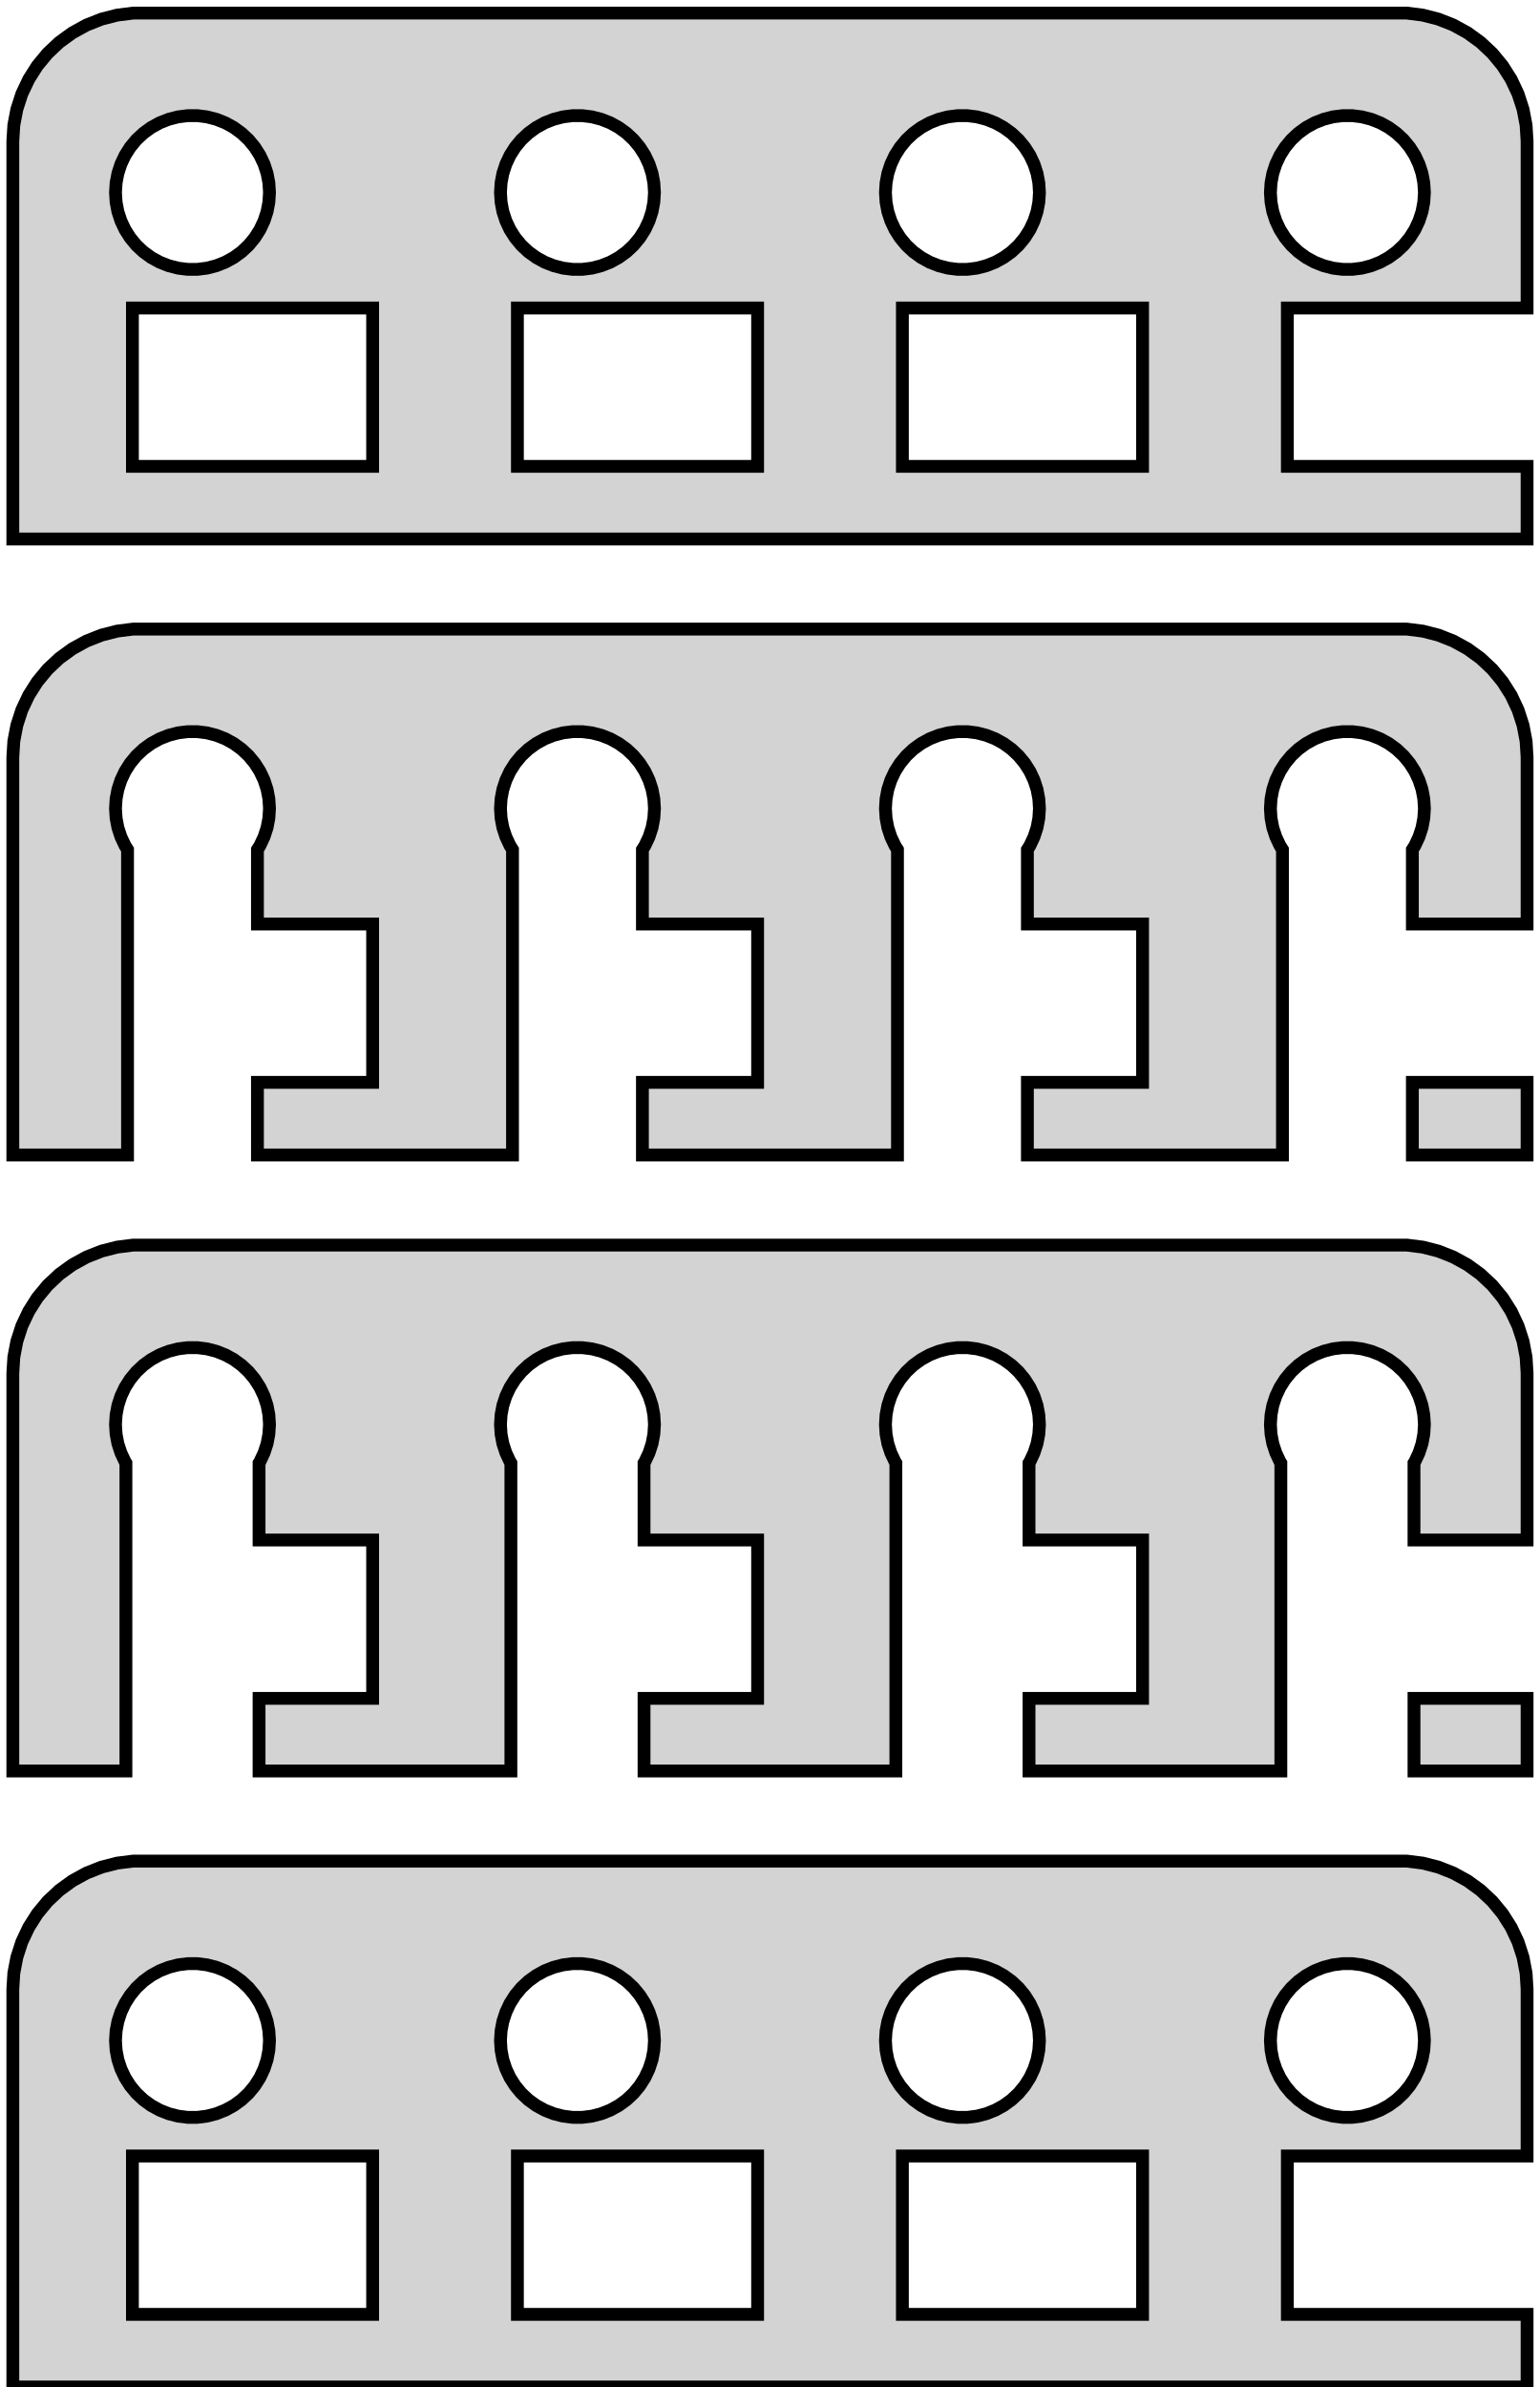
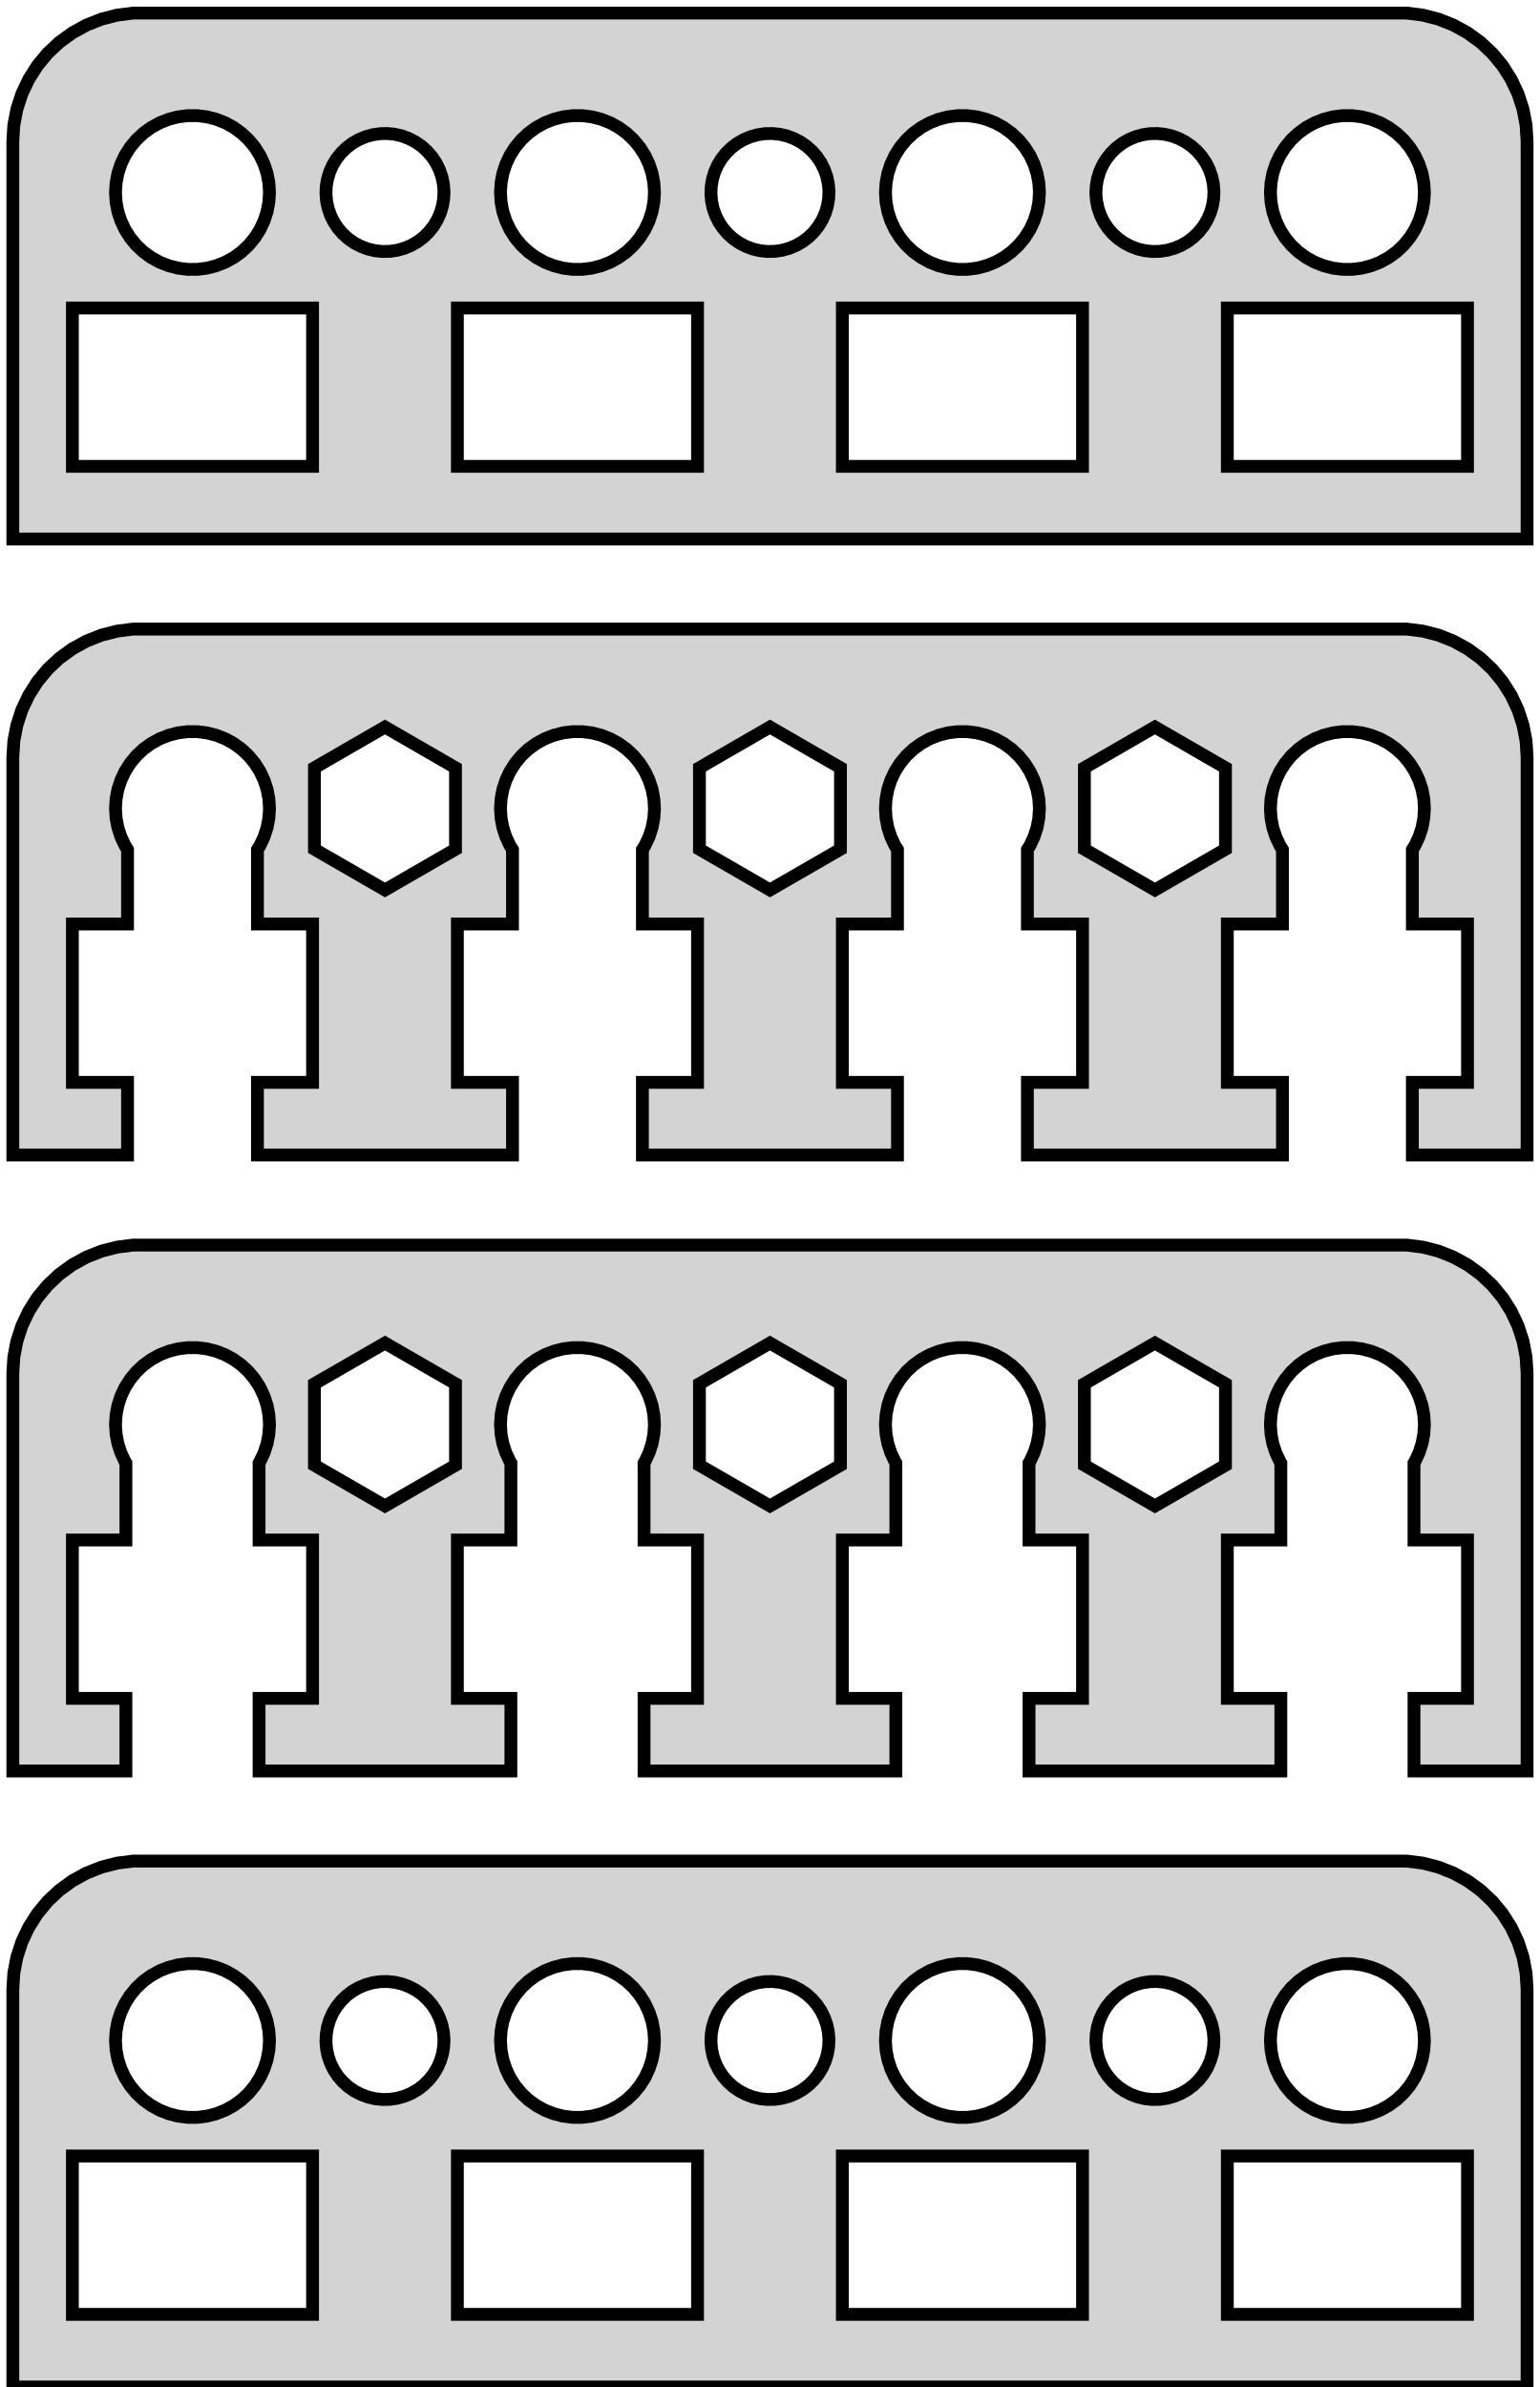
<svg xmlns="http://www.w3.org/2000/svg" width="60mm" height="93mm" viewBox="-30 -93 60 93" version="1.1">
-   <path d=" M 29.5,-74.83 L 20.16,-74.83 L 20.16,-81 L 29.5,-81 L 29.5,-87.5 L 29.461,-88.127  L 29.343,-88.743 L 29.149,-89.341 L 28.881,-89.909 L 28.545,-90.439 L 28.145,-90.923 L 27.687,-91.353  L 27.179,-91.722 L 26.629,-92.024 L 26.045,-92.255 L 25.437,-92.411 L 24.814,-92.49 L -24.814,-92.49  L -25.437,-92.411 L -26.045,-92.255 L -26.629,-92.024 L -27.179,-91.722 L -27.687,-91.353 L -28.145,-90.923  L -28.545,-90.439 L -28.881,-89.909 L -29.149,-89.341 L -29.343,-88.743 L -29.461,-88.127 L -29.5,-87.5  L -29.5,-72 L 29.5,-72 z M -7.688,-82.506 L -8.062,-82.553 L -8.427,-82.647 L -8.777,-82.785 L -9.107,-82.967 L -9.412,-83.188  L -9.687,-83.446 L -9.927,-83.737 L -10.129,-84.055 L -10.289,-84.396 L -10.406,-84.754 L -10.476,-85.124  L -10.5,-85.5 L -10.476,-85.876 L -10.406,-86.246 L -10.289,-86.604 L -10.129,-86.945 L -9.927,-87.263  L -9.687,-87.554 L -9.412,-87.811 L -9.107,-88.033 L -8.777,-88.215 L -8.427,-88.353 L -8.062,-88.447  L -7.688,-88.494 L -7.312,-88.494 L -6.938,-88.447 L -6.573,-88.353 L -6.223,-88.215 L -5.893,-88.033  L -5.588,-87.811 L -5.313,-87.554 L -5.073,-87.263 L -4.871,-86.945 L -4.711,-86.604 L -4.594,-86.246  L -4.524,-85.876 L -4.5,-85.5 L -4.524,-85.124 L -4.594,-84.754 L -4.711,-84.396 L -4.871,-84.055  L -5.073,-83.737 L -5.313,-83.446 L -5.588,-83.188 L -5.893,-82.967 L -6.223,-82.785 L -6.573,-82.647  L -6.938,-82.553 L -7.312,-82.506 z M 7.312,-82.506 L 6.938,-82.553 L 6.573,-82.647 L 6.223,-82.785 L 5.893,-82.967 L 5.588,-83.188  L 5.313,-83.446 L 5.073,-83.737 L 4.871,-84.055 L 4.711,-84.396 L 4.594,-84.754 L 4.524,-85.124  L 4.5,-85.5 L 4.524,-85.876 L 4.594,-86.246 L 4.711,-86.604 L 4.871,-86.945 L 5.073,-87.263  L 5.313,-87.554 L 5.588,-87.811 L 5.893,-88.033 L 6.223,-88.215 L 6.573,-88.353 L 6.938,-88.447  L 7.312,-88.494 L 7.688,-88.494 L 8.062,-88.447 L 8.427,-88.353 L 8.777,-88.215 L 9.107,-88.033  L 9.412,-87.811 L 9.687,-87.554 L 9.927,-87.263 L 10.129,-86.945 L 10.289,-86.604 L 10.406,-86.246  L 10.476,-85.876 L 10.5,-85.5 L 10.476,-85.124 L 10.406,-84.754 L 10.289,-84.396 L 10.129,-84.055  L 9.927,-83.737 L 9.687,-83.446 L 9.412,-83.188 L 9.107,-82.967 L 8.777,-82.785 L 8.427,-82.647  L 8.062,-82.553 L 7.688,-82.506 z M 22.312,-82.506 L 21.938,-82.553 L 21.573,-82.647 L 21.223,-82.785 L 20.892,-82.967 L 20.588,-83.188  L 20.313,-83.446 L 20.073,-83.737 L 19.871,-84.055 L 19.711,-84.396 L 19.594,-84.754 L 19.524,-85.124  L 19.5,-85.5 L 19.524,-85.876 L 19.594,-86.246 L 19.711,-86.604 L 19.871,-86.945 L 20.073,-87.263  L 20.313,-87.554 L 20.588,-87.811 L 20.892,-88.033 L 21.223,-88.215 L 21.573,-88.353 L 21.938,-88.447  L 22.312,-88.494 L 22.688,-88.494 L 23.062,-88.447 L 23.427,-88.353 L 23.777,-88.215 L 24.108,-88.033  L 24.412,-87.811 L 24.687,-87.554 L 24.927,-87.263 L 25.129,-86.945 L 25.289,-86.604 L 25.406,-86.246  L 25.476,-85.876 L 25.5,-85.5 L 25.476,-85.124 L 25.406,-84.754 L 25.289,-84.396 L 25.129,-84.055  L 24.927,-83.737 L 24.687,-83.446 L 24.412,-83.188 L 24.108,-82.967 L 23.777,-82.785 L 23.427,-82.647  L 23.062,-82.553 L 22.688,-82.506 z M -22.688,-82.506 L -23.062,-82.553 L -23.427,-82.647 L -23.777,-82.785 L -24.108,-82.967 L -24.412,-83.188  L -24.687,-83.446 L -24.927,-83.737 L -25.129,-84.055 L -25.289,-84.396 L -25.406,-84.754 L -25.476,-85.124  L -25.5,-85.5 L -25.476,-85.876 L -25.406,-86.246 L -25.289,-86.604 L -25.129,-86.945 L -24.927,-87.263  L -24.687,-87.554 L -24.412,-87.811 L -24.108,-88.033 L -23.777,-88.215 L -23.427,-88.353 L -23.062,-88.447  L -22.688,-88.494 L -22.312,-88.494 L -21.938,-88.447 L -21.573,-88.353 L -21.223,-88.215 L -20.892,-88.033  L -20.588,-87.811 L -20.313,-87.554 L -20.073,-87.263 L -19.871,-86.945 L -19.711,-86.604 L -19.594,-86.246  L -19.524,-85.876 L -19.5,-85.5 L -19.524,-85.124 L -19.594,-84.754 L -19.711,-84.396 L -19.871,-84.055  L -20.073,-83.737 L -20.313,-83.446 L -20.588,-83.188 L -20.892,-82.967 L -21.223,-82.785 L -21.573,-82.647  L -21.938,-82.553 L -22.312,-82.506 z M -24.84,-74.83 L -24.84,-81 L -15.481,-81 L -15.481,-74.83 z M -9.84,-74.83 L -9.84,-81 L -0.481,-81 L -0.481,-74.83 z M 5.16,-74.83 L 5.16,-81 L 14.519,-81 L 14.519,-74.83 z M -25.031,-59.9 L -25.129,-60.055 L -25.289,-60.396 L -25.406,-60.754 L -25.476,-61.124 L -25.5,-61.5  L -25.476,-61.876 L -25.406,-62.246 L -25.289,-62.604 L -25.129,-62.945 L -24.927,-63.263 L -24.687,-63.554  L -24.412,-63.812 L -24.108,-64.033 L -23.777,-64.215 L -23.427,-64.353 L -23.062,-64.447 L -22.688,-64.494  L -22.312,-64.494 L -21.938,-64.447 L -21.573,-64.353 L -21.223,-64.215 L -20.892,-64.033 L -20.588,-63.812  L -20.313,-63.554 L -20.073,-63.263 L -19.871,-62.945 L -19.711,-62.604 L -19.594,-62.246 L -19.524,-61.876  L -19.5,-61.5 L -19.524,-61.124 L -19.594,-60.754 L -19.711,-60.396 L -19.871,-60.055 L -19.969,-59.9  L -19.969,-57 L -15.481,-57 L -15.481,-50.83 L -19.969,-50.83 L -19.969,-48 L -10.031,-48  L -10.031,-59.9 L -10.129,-60.055 L -10.289,-60.396 L -10.406,-60.754 L -10.476,-61.124 L -10.5,-61.5  L -10.476,-61.876 L -10.406,-62.246 L -10.289,-62.604 L -10.129,-62.945 L -9.927,-63.263 L -9.687,-63.554  L -9.412,-63.812 L -9.107,-64.033 L -8.777,-64.215 L -8.427,-64.353 L -8.062,-64.447 L -7.688,-64.494  L -7.312,-64.494 L -6.938,-64.447 L -6.573,-64.353 L -6.223,-64.215 L -5.893,-64.033 L -5.588,-63.812  L -5.313,-63.554 L -5.073,-63.263 L -4.871,-62.945 L -4.711,-62.604 L -4.594,-62.246 L -4.524,-61.876  L -4.5,-61.5 L -4.524,-61.124 L -4.594,-60.754 L -4.711,-60.396 L -4.871,-60.055 L -4.969,-59.9  L -4.969,-57 L -0.481,-57 L -0.481,-50.83 L -4.969,-50.83 L -4.969,-48 L 4.969,-48  L 4.969,-59.9 L 4.871,-60.055 L 4.711,-60.396 L 4.594,-60.754 L 4.524,-61.124 L 4.5,-61.5  L 4.524,-61.876 L 4.594,-62.246 L 4.711,-62.604 L 4.871,-62.945 L 5.073,-63.263 L 5.313,-63.554  L 5.588,-63.812 L 5.893,-64.033 L 6.223,-64.215 L 6.573,-64.353 L 6.938,-64.447 L 7.312,-64.494  L 7.688,-64.494 L 8.062,-64.447 L 8.427,-64.353 L 8.777,-64.215 L 9.107,-64.033 L 9.412,-63.812  L 9.687,-63.554 L 9.927,-63.263 L 10.129,-62.945 L 10.289,-62.604 L 10.406,-62.246 L 10.476,-61.876  L 10.5,-61.5 L 10.476,-61.124 L 10.406,-60.754 L 10.289,-60.396 L 10.129,-60.055 L 10.031,-59.9  L 10.031,-57 L 14.519,-57 L 14.519,-50.83 L 10.031,-50.83 L 10.031,-48 L 19.969,-48  L 19.969,-59.9 L 19.871,-60.055 L 19.711,-60.396 L 19.594,-60.754 L 19.524,-61.124 L 19.5,-61.5  L 19.524,-61.876 L 19.594,-62.246 L 19.711,-62.604 L 19.871,-62.945 L 20.073,-63.263 L 20.313,-63.554  L 20.588,-63.812 L 20.892,-64.033 L 21.223,-64.215 L 21.573,-64.353 L 21.938,-64.447 L 22.312,-64.494  L 22.688,-64.494 L 23.062,-64.447 L 23.427,-64.353 L 23.777,-64.215 L 24.108,-64.033 L 24.412,-63.812  L 24.687,-63.554 L 24.927,-63.263 L 25.129,-62.945 L 25.289,-62.604 L 25.406,-62.246 L 25.476,-61.876  L 25.5,-61.5 L 25.476,-61.124 L 25.406,-60.754 L 25.289,-60.396 L 25.129,-60.055 L 25.031,-59.9  L 25.031,-57 L 29.5,-57 L 29.5,-63.5 L 29.461,-64.127 L 29.343,-64.743 L 29.149,-65.341  L 28.881,-65.909 L 28.545,-66.439 L 28.145,-66.923 L 27.687,-67.353 L 27.179,-67.722 L 26.629,-68.024  L 26.045,-68.255 L 25.437,-68.411 L 24.814,-68.49 L -24.814,-68.49 L -25.437,-68.411 L -26.045,-68.255  L -26.629,-68.024 L -27.179,-67.722 L -27.687,-67.353 L -28.145,-66.923 L -28.545,-66.439 L -28.881,-65.909  L -29.149,-65.341 L -29.343,-64.743 L -29.461,-64.127 L -29.5,-63.5 L -29.5,-48 L -25.031,-48  z M 29.5,-50.83 L 25.031,-50.83 L 25.031,-48 L 29.5,-48 z M -25.094,-36 L -25.129,-36.055 L -25.289,-36.396 L -25.406,-36.754 L -25.476,-37.124 L -25.5,-37.5  L -25.476,-37.876 L -25.406,-38.246 L -25.289,-38.604 L -25.129,-38.945 L -24.927,-39.263 L -24.687,-39.554  L -24.412,-39.812 L -24.108,-40.033 L -23.777,-40.215 L -23.427,-40.353 L -23.062,-40.447 L -22.688,-40.494  L -22.312,-40.494 L -21.938,-40.447 L -21.573,-40.353 L -21.223,-40.215 L -20.892,-40.033 L -20.588,-39.812  L -20.313,-39.554 L -20.073,-39.263 L -19.871,-38.945 L -19.711,-38.604 L -19.594,-38.246 L -19.524,-37.876  L -19.5,-37.5 L -19.524,-37.124 L -19.594,-36.754 L -19.711,-36.396 L -19.871,-36.055 L -19.906,-36  L -19.906,-33 L -15.481,-33 L -15.481,-26.83 L -19.906,-26.83 L -19.906,-24 L -10.094,-24  L -10.094,-36 L -10.129,-36.055 L -10.289,-36.396 L -10.406,-36.754 L -10.476,-37.124 L -10.5,-37.5  L -10.476,-37.876 L -10.406,-38.246 L -10.289,-38.604 L -10.129,-38.945 L -9.927,-39.263 L -9.687,-39.554  L -9.412,-39.812 L -9.107,-40.033 L -8.777,-40.215 L -8.427,-40.353 L -8.062,-40.447 L -7.688,-40.494  L -7.312,-40.494 L -6.938,-40.447 L -6.573,-40.353 L -6.223,-40.215 L -5.893,-40.033 L -5.588,-39.812  L -5.313,-39.554 L -5.073,-39.263 L -4.871,-38.945 L -4.711,-38.604 L -4.594,-38.246 L -4.524,-37.876  L -4.5,-37.5 L -4.524,-37.124 L -4.594,-36.754 L -4.711,-36.396 L -4.871,-36.055 L -4.906,-36  L -4.906,-33 L -0.481,-33 L -0.481,-26.83 L -4.906,-26.83 L -4.906,-24 L 4.906,-24  L 4.906,-36 L 4.871,-36.055 L 4.711,-36.396 L 4.594,-36.754 L 4.524,-37.124 L 4.5,-37.5  L 4.524,-37.876 L 4.594,-38.246 L 4.711,-38.604 L 4.871,-38.945 L 5.073,-39.263 L 5.313,-39.554  L 5.588,-39.812 L 5.893,-40.033 L 6.223,-40.215 L 6.573,-40.353 L 6.938,-40.447 L 7.312,-40.494  L 7.688,-40.494 L 8.062,-40.447 L 8.427,-40.353 L 8.777,-40.215 L 9.107,-40.033 L 9.412,-39.812  L 9.687,-39.554 L 9.927,-39.263 L 10.129,-38.945 L 10.289,-38.604 L 10.406,-38.246 L 10.476,-37.876  L 10.5,-37.5 L 10.476,-37.124 L 10.406,-36.754 L 10.289,-36.396 L 10.129,-36.055 L 10.094,-36  L 10.094,-33 L 14.519,-33 L 14.519,-26.83 L 10.094,-26.83 L 10.094,-24 L 19.906,-24  L 19.906,-36 L 19.871,-36.055 L 19.711,-36.396 L 19.594,-36.754 L 19.524,-37.124 L 19.5,-37.5  L 19.524,-37.876 L 19.594,-38.246 L 19.711,-38.604 L 19.871,-38.945 L 20.073,-39.263 L 20.313,-39.554  L 20.588,-39.812 L 20.892,-40.033 L 21.223,-40.215 L 21.573,-40.353 L 21.938,-40.447 L 22.312,-40.494  L 22.688,-40.494 L 23.062,-40.447 L 23.427,-40.353 L 23.777,-40.215 L 24.108,-40.033 L 24.412,-39.812  L 24.687,-39.554 L 24.927,-39.263 L 25.129,-38.945 L 25.289,-38.604 L 25.406,-38.246 L 25.476,-37.876  L 25.5,-37.5 L 25.476,-37.124 L 25.406,-36.754 L 25.289,-36.396 L 25.129,-36.055 L 25.094,-36  L 25.094,-33 L 29.5,-33 L 29.5,-39.5 L 29.461,-40.127 L 29.343,-40.743 L 29.149,-41.341  L 28.881,-41.909 L 28.545,-42.439 L 28.145,-42.923 L 27.687,-43.353 L 27.179,-43.722 L 26.629,-44.024  L 26.045,-44.255 L 25.437,-44.411 L 24.814,-44.49 L -24.814,-44.49 L -25.437,-44.411 L -26.045,-44.255  L -26.629,-44.024 L -27.179,-43.722 L -27.687,-43.353 L -28.145,-42.923 L -28.545,-42.439 L -28.881,-41.909  L -29.149,-41.341 L -29.343,-40.743 L -29.461,-40.127 L -29.5,-39.5 L -29.5,-24 L -25.094,-24  z M 29.5,-26.83 L 25.094,-26.83 L 25.094,-24 L 29.5,-24 z M 29.5,-2.83 L 20.16,-2.83 L 20.16,-9 L 29.5,-9 L 29.5,-15.5 L 29.461,-16.127  L 29.343,-16.743 L 29.149,-17.341 L 28.881,-17.909 L 28.545,-18.439 L 28.145,-18.923 L 27.687,-19.353  L 27.179,-19.722 L 26.629,-20.024 L 26.045,-20.255 L 25.437,-20.411 L 24.814,-20.49 L -24.814,-20.49  L -25.437,-20.411 L -26.045,-20.255 L -26.629,-20.024 L -27.179,-19.722 L -27.687,-19.353 L -28.145,-18.923  L -28.545,-18.439 L -28.881,-17.909 L -29.149,-17.341 L -29.343,-16.743 L -29.461,-16.127 L -29.5,-15.5  L -29.5,-0 L 29.5,-0 z M -7.688,-10.506 L -8.062,-10.553 L -8.427,-10.647 L -8.777,-10.786 L -9.107,-10.967 L -9.412,-11.188  L -9.687,-11.446 L -9.927,-11.737 L -10.129,-12.055 L -10.289,-12.396 L -10.406,-12.754 L -10.476,-13.124  L -10.5,-13.5 L -10.476,-13.876 L -10.406,-14.246 L -10.289,-14.604 L -10.129,-14.945 L -9.927,-15.263  L -9.687,-15.554 L -9.412,-15.812 L -9.107,-16.033 L -8.777,-16.215 L -8.427,-16.353 L -8.062,-16.447  L -7.688,-16.494 L -7.312,-16.494 L -6.938,-16.447 L -6.573,-16.353 L -6.223,-16.215 L -5.893,-16.033  L -5.588,-15.812 L -5.313,-15.554 L -5.073,-15.263 L -4.871,-14.945 L -4.711,-14.604 L -4.594,-14.246  L -4.524,-13.876 L -4.5,-13.5 L -4.524,-13.124 L -4.594,-12.754 L -4.711,-12.396 L -4.871,-12.055  L -5.073,-11.737 L -5.313,-11.446 L -5.588,-11.188 L -5.893,-10.967 L -6.223,-10.786 L -6.573,-10.647  L -6.938,-10.553 L -7.312,-10.506 z M 7.312,-10.506 L 6.938,-10.553 L 6.573,-10.647 L 6.223,-10.786 L 5.893,-10.967 L 5.588,-11.188  L 5.313,-11.446 L 5.073,-11.737 L 4.871,-12.055 L 4.711,-12.396 L 4.594,-12.754 L 4.524,-13.124  L 4.5,-13.5 L 4.524,-13.876 L 4.594,-14.246 L 4.711,-14.604 L 4.871,-14.945 L 5.073,-15.263  L 5.313,-15.554 L 5.588,-15.812 L 5.893,-16.033 L 6.223,-16.215 L 6.573,-16.353 L 6.938,-16.447  L 7.312,-16.494 L 7.688,-16.494 L 8.062,-16.447 L 8.427,-16.353 L 8.777,-16.215 L 9.107,-16.033  L 9.412,-15.812 L 9.687,-15.554 L 9.927,-15.263 L 10.129,-14.945 L 10.289,-14.604 L 10.406,-14.246  L 10.476,-13.876 L 10.5,-13.5 L 10.476,-13.124 L 10.406,-12.754 L 10.289,-12.396 L 10.129,-12.055  L 9.927,-11.737 L 9.687,-11.446 L 9.412,-11.188 L 9.107,-10.967 L 8.777,-10.786 L 8.427,-10.647  L 8.062,-10.553 L 7.688,-10.506 z M 22.312,-10.506 L 21.938,-10.553 L 21.573,-10.647 L 21.223,-10.786 L 20.892,-10.967 L 20.588,-11.188  L 20.313,-11.446 L 20.073,-11.737 L 19.871,-12.055 L 19.711,-12.396 L 19.594,-12.754 L 19.524,-13.124  L 19.5,-13.5 L 19.524,-13.876 L 19.594,-14.246 L 19.711,-14.604 L 19.871,-14.945 L 20.073,-15.263  L 20.313,-15.554 L 20.588,-15.812 L 20.892,-16.033 L 21.223,-16.215 L 21.573,-16.353 L 21.938,-16.447  L 22.312,-16.494 L 22.688,-16.494 L 23.062,-16.447 L 23.427,-16.353 L 23.777,-16.215 L 24.108,-16.033  L 24.412,-15.812 L 24.687,-15.554 L 24.927,-15.263 L 25.129,-14.945 L 25.289,-14.604 L 25.406,-14.246  L 25.476,-13.876 L 25.5,-13.5 L 25.476,-13.124 L 25.406,-12.754 L 25.289,-12.396 L 25.129,-12.055  L 24.927,-11.737 L 24.687,-11.446 L 24.412,-11.188 L 24.108,-10.967 L 23.777,-10.786 L 23.427,-10.647  L 23.062,-10.553 L 22.688,-10.506 z M -22.688,-10.506 L -23.062,-10.553 L -23.427,-10.647 L -23.777,-10.786 L -24.108,-10.967 L -24.412,-11.188  L -24.687,-11.446 L -24.927,-11.737 L -25.129,-12.055 L -25.289,-12.396 L -25.406,-12.754 L -25.476,-13.124  L -25.5,-13.5 L -25.476,-13.876 L -25.406,-14.246 L -25.289,-14.604 L -25.129,-14.945 L -24.927,-15.263  L -24.687,-15.554 L -24.412,-15.812 L -24.108,-16.033 L -23.777,-16.215 L -23.427,-16.353 L -23.062,-16.447  L -22.688,-16.494 L -22.312,-16.494 L -21.938,-16.447 L -21.573,-16.353 L -21.223,-16.215 L -20.892,-16.033  L -20.588,-15.812 L -20.313,-15.554 L -20.073,-15.263 L -19.871,-14.945 L -19.711,-14.604 L -19.594,-14.246  L -19.524,-13.876 L -19.5,-13.5 L -19.524,-13.124 L -19.594,-12.754 L -19.711,-12.396 L -19.871,-12.055  L -20.073,-11.737 L -20.313,-11.446 L -20.588,-11.188 L -20.892,-10.967 L -21.223,-10.786 L -21.573,-10.647  L -21.938,-10.553 L -22.312,-10.506 z M -24.84,-2.83 L -24.84,-9 L -15.481,-9 L -15.481,-2.83 z M -9.84,-2.83 L -9.84,-9 L -0.481,-9 L -0.481,-2.83 z M 5.16,-2.83 L 5.16,-9 L 14.519,-9 L 14.519,-2.83 z " stroke="black" fill="lightgray" stroke-width="0.5" />
+   <path d=" M 29.5,-87.5 L 29.461,-88.127 L 29.343,-88.743 L 29.149,-89.341 L 28.881,-89.909 L 28.545,-90.439  L 28.145,-90.923 L 27.687,-91.353 L 27.179,-91.722 L 26.629,-92.024 L 26.045,-92.255 L 25.437,-92.411  L 24.814,-92.49 L -24.814,-92.49 L -25.437,-92.411 L -26.045,-92.255 L -26.629,-92.024 L -27.179,-91.722  L -27.687,-91.353 L -28.145,-90.923 L -28.545,-90.439 L -28.881,-89.909 L -29.149,-89.341 L -29.343,-88.743  L -29.461,-88.127 L -29.5,-87.5 L -29.5,-72 L 29.5,-72 z M 22.312,-82.506 L 21.938,-82.553 L 21.573,-82.647 L 21.223,-82.785 L 20.892,-82.967 L 20.588,-83.188  L 20.313,-83.446 L 20.073,-83.737 L 19.871,-84.055 L 19.711,-84.396 L 19.594,-84.754 L 19.524,-85.124  L 19.5,-85.5 L 19.524,-85.876 L 19.594,-86.246 L 19.711,-86.604 L 19.871,-86.945 L 20.073,-87.263  L 20.313,-87.554 L 20.588,-87.811 L 20.892,-88.033 L 21.223,-88.215 L 21.573,-88.353 L 21.938,-88.447  L 22.312,-88.494 L 22.688,-88.494 L 23.062,-88.447 L 23.427,-88.353 L 23.777,-88.215 L 24.108,-88.033  L 24.412,-87.811 L 24.687,-87.554 L 24.927,-87.263 L 25.129,-86.945 L 25.289,-86.604 L 25.406,-86.246  L 25.476,-85.876 L 25.5,-85.5 L 25.476,-85.124 L 25.406,-84.754 L 25.289,-84.396 L 25.129,-84.055  L 24.927,-83.737 L 24.687,-83.446 L 24.412,-83.188 L 24.108,-82.967 L 23.777,-82.785 L 23.427,-82.647  L 23.062,-82.553 L 22.688,-82.506 z M 7.312,-82.506 L 6.938,-82.553 L 6.573,-82.647 L 6.223,-82.785 L 5.893,-82.967 L 5.588,-83.188  L 5.313,-83.446 L 5.073,-83.737 L 4.871,-84.055 L 4.711,-84.396 L 4.594,-84.754 L 4.524,-85.124  L 4.5,-85.5 L 4.524,-85.876 L 4.594,-86.246 L 4.711,-86.604 L 4.871,-86.945 L 5.073,-87.263  L 5.313,-87.554 L 5.588,-87.811 L 5.893,-88.033 L 6.223,-88.215 L 6.573,-88.353 L 6.938,-88.447  L 7.312,-88.494 L 7.688,-88.494 L 8.062,-88.447 L 8.427,-88.353 L 8.777,-88.215 L 9.107,-88.033  L 9.412,-87.811 L 9.687,-87.554 L 9.927,-87.263 L 10.129,-86.945 L 10.289,-86.604 L 10.406,-86.246  L 10.476,-85.876 L 10.5,-85.5 L 10.476,-85.124 L 10.406,-84.754 L 10.289,-84.396 L 10.129,-84.055  L 9.927,-83.737 L 9.687,-83.446 L 9.412,-83.188 L 9.107,-82.967 L 8.777,-82.785 L 8.427,-82.647  L 8.062,-82.553 L 7.688,-82.506 z M -22.688,-82.506 L -23.062,-82.553 L -23.427,-82.647 L -23.777,-82.785 L -24.108,-82.967 L -24.412,-83.188  L -24.687,-83.446 L -24.927,-83.737 L -25.129,-84.055 L -25.289,-84.396 L -25.406,-84.754 L -25.476,-85.124  L -25.5,-85.5 L -25.476,-85.876 L -25.406,-86.246 L -25.289,-86.604 L -25.129,-86.945 L -24.927,-87.263  L -24.687,-87.554 L -24.412,-87.811 L -24.108,-88.033 L -23.777,-88.215 L -23.427,-88.353 L -23.062,-88.447  L -22.688,-88.494 L -22.312,-88.494 L -21.938,-88.447 L -21.573,-88.353 L -21.223,-88.215 L -20.892,-88.033  L -20.588,-87.811 L -20.313,-87.554 L -20.073,-87.263 L -19.871,-86.945 L -19.711,-86.604 L -19.594,-86.246  L -19.524,-85.876 L -19.5,-85.5 L -19.524,-85.124 L -19.594,-84.754 L -19.711,-84.396 L -19.871,-84.055  L -20.073,-83.737 L -20.313,-83.446 L -20.588,-83.188 L -20.892,-82.967 L -21.223,-82.785 L -21.573,-82.647  L -21.938,-82.553 L -22.312,-82.506 z M -7.688,-82.506 L -8.062,-82.553 L -8.427,-82.647 L -8.777,-82.785 L -9.107,-82.967 L -9.412,-83.188  L -9.687,-83.446 L -9.927,-83.737 L -10.129,-84.055 L -10.289,-84.396 L -10.406,-84.754 L -10.476,-85.124  L -10.5,-85.5 L -10.476,-85.876 L -10.406,-86.246 L -10.289,-86.604 L -10.129,-86.945 L -9.927,-87.263  L -9.687,-87.554 L -9.412,-87.811 L -9.107,-88.033 L -8.777,-88.215 L -8.427,-88.353 L -8.062,-88.447  L -7.688,-88.494 L -7.312,-88.494 L -6.938,-88.447 L -6.573,-88.353 L -6.223,-88.215 L -5.893,-88.033  L -5.588,-87.811 L -5.313,-87.554 L -5.073,-87.263 L -4.871,-86.945 L -4.711,-86.604 L -4.594,-86.246  L -4.524,-85.876 L -4.5,-85.5 L -4.524,-85.124 L -4.594,-84.754 L -4.711,-84.396 L -4.871,-84.055  L -5.073,-83.737 L -5.313,-83.446 L -5.588,-83.188 L -5.893,-82.967 L -6.223,-82.785 L -6.573,-82.647  L -6.938,-82.553 L -7.312,-82.506 z M 14.616,-83.232 L 14.335,-83.298 L 14.065,-83.399 L 13.809,-83.533 L 13.571,-83.698 L 13.357,-83.891  L 13.168,-84.109 L 13.008,-84.35 L 12.88,-84.609 L 12.785,-84.882 L 12.725,-85.164 L 12.7,-85.452  L 12.713,-85.74 L 12.761,-86.025 L 12.844,-86.302 L 12.962,-86.566 L 13.111,-86.813 L 13.291,-87.039  L 13.497,-87.241 L 13.727,-87.416 L 13.977,-87.56 L 14.244,-87.672 L 14.522,-87.75 L 14.807,-87.792  L 15.096,-87.798 L 15.384,-87.768 L 15.665,-87.702 L 15.935,-87.601 L 16.192,-87.467 L 16.429,-87.302  L 16.643,-87.109 L 16.832,-86.891 L 16.992,-86.65 L 17.12,-86.391 L 17.215,-86.118 L 17.275,-85.836  L 17.299,-85.548 L 17.287,-85.26 L 17.239,-84.975 L 17.156,-84.698 L 17.038,-84.434 L 16.889,-84.187  L 16.709,-83.961 L 16.503,-83.759 L 16.273,-83.584 L 16.023,-83.44 L 15.756,-83.328 L 15.478,-83.25  L 15.192,-83.208 L 14.904,-83.202 z M -0.384,-83.232 L -0.665,-83.298 L -0.935,-83.399 L -1.191,-83.533 L -1.429,-83.698 L -1.643,-83.891  L -1.832,-84.109 L -1.992,-84.35 L -2.12,-84.609 L -2.215,-84.882 L -2.275,-85.164 L -2.299,-85.452  L -2.287,-85.74 L -2.239,-86.025 L -2.156,-86.302 L -2.038,-86.566 L -1.889,-86.813 L -1.709,-87.039  L -1.503,-87.241 L -1.273,-87.416 L -1.023,-87.56 L -0.756,-87.672 L -0.478,-87.75 L -0.192,-87.792  L 0.096,-87.798 L 0.384,-87.768 L 0.665,-87.702 L 0.935,-87.601 L 1.191,-87.467 L 1.429,-87.302  L 1.643,-87.109 L 1.832,-86.891 L 1.992,-86.65 L 2.12,-86.391 L 2.215,-86.118 L 2.275,-85.836  L 2.299,-85.548 L 2.287,-85.26 L 2.239,-84.975 L 2.156,-84.698 L 2.038,-84.434 L 1.889,-84.187  L 1.709,-83.961 L 1.503,-83.759 L 1.273,-83.584 L 1.023,-83.44 L 0.756,-83.328 L 0.478,-83.25  L 0.192,-83.208 L -0.096,-83.202 z M -15.384,-83.232 L -15.665,-83.298 L -15.935,-83.399 L -16.192,-83.533 L -16.429,-83.698 L -16.643,-83.891  L -16.832,-84.109 L -16.992,-84.35 L -17.12,-84.609 L -17.215,-84.882 L -17.275,-85.164 L -17.299,-85.452  L -17.287,-85.74 L -17.239,-86.025 L -17.156,-86.302 L -17.038,-86.566 L -16.889,-86.813 L -16.709,-87.039  L -16.503,-87.241 L -16.273,-87.416 L -16.023,-87.56 L -15.756,-87.672 L -15.478,-87.75 L -15.192,-87.792  L -14.904,-87.798 L -14.616,-87.768 L -14.335,-87.702 L -14.065,-87.601 L -13.809,-87.467 L -13.571,-87.302  L -13.357,-87.109 L -13.168,-86.891 L -13.008,-86.65 L -12.88,-86.391 L -12.785,-86.118 L -12.725,-85.836  L -12.7,-85.548 L -12.713,-85.26 L -12.761,-84.975 L -12.844,-84.698 L -12.962,-84.434 L -13.111,-84.187  L -13.291,-83.961 L -13.497,-83.759 L -13.727,-83.584 L -13.977,-83.44 L -14.244,-83.328 L -14.522,-83.25  L -14.807,-83.208 L -15.096,-83.202 z M -27.179,-74.83 L -27.179,-81 L -17.821,-81 L -17.821,-74.83 z M 17.821,-74.83 L 17.821,-81 L 27.179,-81 L 27.179,-74.83 z M -12.179,-74.83 L -12.179,-81 L -2.821,-81 L -2.821,-74.83 z M 2.821,-74.83 L 2.821,-81 L 12.179,-81 L 12.179,-74.83 z M -25.031,-50.83 L -27.179,-50.83 L -27.179,-57 L -25.031,-57 L -25.031,-59.9 L -25.129,-60.055  L -25.289,-60.396 L -25.406,-60.754 L -25.476,-61.124 L -25.5,-61.5 L -25.476,-61.876 L -25.406,-62.246  L -25.289,-62.604 L -25.129,-62.945 L -24.927,-63.263 L -24.687,-63.554 L -24.412,-63.812 L -24.108,-64.033  L -23.777,-64.215 L -23.427,-64.353 L -23.062,-64.447 L -22.688,-64.494 L -22.312,-64.494 L -21.938,-64.447  L -21.573,-64.353 L -21.223,-64.215 L -20.892,-64.033 L -20.588,-63.812 L -20.313,-63.554 L -20.073,-63.263  L -19.871,-62.945 L -19.711,-62.604 L -19.594,-62.246 L -19.524,-61.876 L -19.5,-61.5 L -19.524,-61.124  L -19.594,-60.754 L -19.711,-60.396 L -19.871,-60.055 L -19.969,-59.9 L -19.969,-57 L -17.821,-57  L -17.821,-50.83 L -19.969,-50.83 L -19.969,-48 L -10.031,-48 L -10.031,-50.83 L -12.179,-50.83  L -12.179,-57 L -10.031,-57 L -10.031,-59.9 L -10.129,-60.055 L -10.289,-60.396 L -10.406,-60.754  L -10.476,-61.124 L -10.5,-61.5 L -10.476,-61.876 L -10.406,-62.246 L -10.289,-62.604 L -10.129,-62.945  L -9.927,-63.263 L -9.687,-63.554 L -9.412,-63.812 L -9.107,-64.033 L -8.777,-64.215 L -8.427,-64.353  L -8.062,-64.447 L -7.688,-64.494 L -7.312,-64.494 L -6.938,-64.447 L -6.573,-64.353 L -6.223,-64.215  L -5.893,-64.033 L -5.588,-63.812 L -5.313,-63.554 L -5.073,-63.263 L -4.871,-62.945 L -4.711,-62.604  L -4.594,-62.246 L -4.524,-61.876 L -4.5,-61.5 L -4.524,-61.124 L -4.594,-60.754 L -4.711,-60.396  L -4.871,-60.055 L -4.969,-59.9 L -4.969,-57 L -2.821,-57 L -2.821,-50.83 L -4.969,-50.83  L -4.969,-48 L 4.969,-48 L 4.969,-50.83 L 2.821,-50.83 L 2.821,-57 L 4.969,-57  L 4.969,-59.9 L 4.871,-60.055 L 4.711,-60.396 L 4.594,-60.754 L 4.524,-61.124 L 4.5,-61.5  L 4.524,-61.876 L 4.594,-62.246 L 4.711,-62.604 L 4.871,-62.945 L 5.073,-63.263 L 5.313,-63.554  L 5.588,-63.812 L 5.893,-64.033 L 6.223,-64.215 L 6.573,-64.353 L 6.938,-64.447 L 7.312,-64.494  L 7.688,-64.494 L 8.062,-64.447 L 8.427,-64.353 L 8.777,-64.215 L 9.107,-64.033 L 9.412,-63.812  L 9.687,-63.554 L 9.927,-63.263 L 10.129,-62.945 L 10.289,-62.604 L 10.406,-62.246 L 10.476,-61.876  L 10.5,-61.5 L 10.476,-61.124 L 10.406,-60.754 L 10.289,-60.396 L 10.129,-60.055 L 10.031,-59.9  L 10.031,-57 L 12.179,-57 L 12.179,-50.83 L 10.031,-50.83 L 10.031,-48 L 19.969,-48  L 19.969,-50.83 L 17.821,-50.83 L 17.821,-57 L 19.969,-57 L 19.969,-59.9 L 19.871,-60.055  L 19.711,-60.396 L 19.594,-60.754 L 19.524,-61.124 L 19.5,-61.5 L 19.524,-61.876 L 19.594,-62.246  L 19.711,-62.604 L 19.871,-62.945 L 20.073,-63.263 L 20.313,-63.554 L 20.588,-63.812 L 20.892,-64.033  L 21.223,-64.215 L 21.573,-64.353 L 21.938,-64.447 L 22.312,-64.494 L 22.688,-64.494 L 23.062,-64.447  L 23.427,-64.353 L 23.777,-64.215 L 24.108,-64.033 L 24.412,-63.812 L 24.687,-63.554 L 24.927,-63.263  L 25.129,-62.945 L 25.289,-62.604 L 25.406,-62.246 L 25.476,-61.876 L 25.5,-61.5 L 25.476,-61.124  L 25.406,-60.754 L 25.289,-60.396 L 25.129,-60.055 L 25.031,-59.9 L 25.031,-57 L 27.179,-57  L 27.179,-50.83 L 25.031,-50.83 L 25.031,-48 L 29.5,-48 L 29.5,-63.5 L 29.461,-64.127  L 29.343,-64.743 L 29.149,-65.341 L 28.881,-65.909 L 28.545,-66.439 L 28.145,-66.923 L 27.687,-67.353  L 27.179,-67.722 L 26.629,-68.024 L 26.045,-68.255 L 25.437,-68.411 L 24.814,-68.49 L -24.814,-68.49  L -25.437,-68.411 L -26.045,-68.255 L -26.629,-68.024 L -27.179,-67.722 L -27.687,-67.353 L -28.145,-66.923  L -28.545,-66.439 L -28.881,-65.909 L -29.149,-65.341 L -29.343,-64.743 L -29.461,-64.127 L -29.5,-63.5  L -29.5,-48 L -25.031,-48 z M 12.252,-59.913 L 12.252,-63.087 L 15,-64.674 L 17.748,-63.087 L 17.748,-59.913 L 15,-58.327  z M -17.748,-59.913 L -17.748,-63.087 L -15,-64.674 L -12.252,-63.087 L -12.252,-59.913 L -15,-58.327  z M -2.748,-59.913 L -2.748,-63.087 L 0,-64.674 L 2.748,-63.087 L 2.748,-59.913 L 0,-58.327  z M -25.094,-26.83 L -27.179,-26.83 L -27.179,-33 L -25.094,-33 L -25.094,-36 L -25.129,-36.055  L -25.289,-36.396 L -25.406,-36.754 L -25.476,-37.124 L -25.5,-37.5 L -25.476,-37.876 L -25.406,-38.246  L -25.289,-38.604 L -25.129,-38.945 L -24.927,-39.263 L -24.687,-39.554 L -24.412,-39.812 L -24.108,-40.033  L -23.777,-40.215 L -23.427,-40.353 L -23.062,-40.447 L -22.688,-40.494 L -22.312,-40.494 L -21.938,-40.447  L -21.573,-40.353 L -21.223,-40.215 L -20.892,-40.033 L -20.588,-39.812 L -20.313,-39.554 L -20.073,-39.263  L -19.871,-38.945 L -19.711,-38.604 L -19.594,-38.246 L -19.524,-37.876 L -19.5,-37.5 L -19.524,-37.124  L -19.594,-36.754 L -19.711,-36.396 L -19.871,-36.055 L -19.906,-36 L -19.906,-33 L -17.821,-33  L -17.821,-26.83 L -19.906,-26.83 L -19.906,-24 L -10.094,-24 L -10.094,-26.83 L -12.179,-26.83  L -12.179,-33 L -10.094,-33 L -10.094,-36 L -10.129,-36.055 L -10.289,-36.396 L -10.406,-36.754  L -10.476,-37.124 L -10.5,-37.5 L -10.476,-37.876 L -10.406,-38.246 L -10.289,-38.604 L -10.129,-38.945  L -9.927,-39.263 L -9.687,-39.554 L -9.412,-39.812 L -9.107,-40.033 L -8.777,-40.215 L -8.427,-40.353  L -8.062,-40.447 L -7.688,-40.494 L -7.312,-40.494 L -6.938,-40.447 L -6.573,-40.353 L -6.223,-40.215  L -5.893,-40.033 L -5.588,-39.812 L -5.313,-39.554 L -5.073,-39.263 L -4.871,-38.945 L -4.711,-38.604  L -4.594,-38.246 L -4.524,-37.876 L -4.5,-37.5 L -4.524,-37.124 L -4.594,-36.754 L -4.711,-36.396  L -4.871,-36.055 L -4.906,-36 L -4.906,-33 L -2.821,-33 L -2.821,-26.83 L -4.906,-26.83  L -4.906,-24 L 4.906,-24 L 4.906,-26.83 L 2.821,-26.83 L 2.821,-33 L 4.906,-33  L 4.906,-36 L 4.871,-36.055 L 4.711,-36.396 L 4.594,-36.754 L 4.524,-37.124 L 4.5,-37.5  L 4.524,-37.876 L 4.594,-38.246 L 4.711,-38.604 L 4.871,-38.945 L 5.073,-39.263 L 5.313,-39.554  L 5.588,-39.812 L 5.893,-40.033 L 6.223,-40.215 L 6.573,-40.353 L 6.938,-40.447 L 7.312,-40.494  L 7.688,-40.494 L 8.062,-40.447 L 8.427,-40.353 L 8.777,-40.215 L 9.107,-40.033 L 9.412,-39.812  L 9.687,-39.554 L 9.927,-39.263 L 10.129,-38.945 L 10.289,-38.604 L 10.406,-38.246 L 10.476,-37.876  L 10.5,-37.5 L 10.476,-37.124 L 10.406,-36.754 L 10.289,-36.396 L 10.129,-36.055 L 10.094,-36  L 10.094,-33 L 12.179,-33 L 12.179,-26.83 L 10.094,-26.83 L 10.094,-24 L 19.906,-24  L 19.906,-26.83 L 17.821,-26.83 L 17.821,-33 L 19.906,-33 L 19.906,-36 L 19.871,-36.055  L 19.711,-36.396 L 19.594,-36.754 L 19.524,-37.124 L 19.5,-37.5 L 19.524,-37.876 L 19.594,-38.246  L 19.711,-38.604 L 19.871,-38.945 L 20.073,-39.263 L 20.313,-39.554 L 20.588,-39.812 L 20.892,-40.033  L 21.223,-40.215 L 21.573,-40.353 L 21.938,-40.447 L 22.312,-40.494 L 22.688,-40.494 L 23.062,-40.447  L 23.427,-40.353 L 23.777,-40.215 L 24.108,-40.033 L 24.412,-39.812 L 24.687,-39.554 L 24.927,-39.263  L 25.129,-38.945 L 25.289,-38.604 L 25.406,-38.246 L 25.476,-37.876 L 25.5,-37.5 L 25.476,-37.124  L 25.406,-36.754 L 25.289,-36.396 L 25.129,-36.055 L 25.094,-36 L 25.094,-33 L 27.179,-33  L 27.179,-26.83 L 25.094,-26.83 L 25.094,-24 L 29.5,-24 L 29.5,-39.5 L 29.461,-40.127  L 29.343,-40.743 L 29.149,-41.341 L 28.881,-41.909 L 28.545,-42.439 L 28.145,-42.923 L 27.687,-43.353  L 27.179,-43.722 L 26.629,-44.024 L 26.045,-44.255 L 25.437,-44.411 L 24.814,-44.49 L -24.814,-44.49  L -25.437,-44.411 L -26.045,-44.255 L -26.629,-44.024 L -27.179,-43.722 L -27.687,-43.353 L -28.145,-42.923  L -28.545,-42.439 L -28.881,-41.909 L -29.149,-41.341 L -29.343,-40.743 L -29.461,-40.127 L -29.5,-39.5  L -29.5,-24 L -25.094,-24 z M -17.748,-35.913 L -17.748,-39.087 L -15,-40.673 L -12.252,-39.087 L -12.252,-35.913 L -15,-34.327  z M 12.252,-35.913 L 12.252,-39.087 L 15,-40.673 L 17.748,-39.087 L 17.748,-35.913 L 15,-34.327  z M -2.748,-35.913 L -2.748,-39.087 L 0,-40.673 L 2.748,-39.087 L 2.748,-35.913 L 0,-34.327  z M 29.5,-15.5 L 29.461,-16.127 L 29.343,-16.743 L 29.149,-17.341 L 28.881,-17.909 L 28.545,-18.439  L 28.145,-18.923 L 27.687,-19.353 L 27.179,-19.722 L 26.629,-20.024 L 26.045,-20.255 L 25.437,-20.411  L 24.814,-20.49 L -24.814,-20.49 L -25.437,-20.411 L -26.045,-20.255 L -26.629,-20.024 L -27.179,-19.722  L -27.687,-19.353 L -28.145,-18.923 L -28.545,-18.439 L -28.881,-17.909 L -29.149,-17.341 L -29.343,-16.743  L -29.461,-16.127 L -29.5,-15.5 L -29.5,-0 L 29.5,-0 z M 22.312,-10.506 L 21.938,-10.553 L 21.573,-10.647 L 21.223,-10.786 L 20.892,-10.967 L 20.588,-11.188  L 20.313,-11.446 L 20.073,-11.737 L 19.871,-12.055 L 19.711,-12.396 L 19.594,-12.754 L 19.524,-13.124  L 19.5,-13.5 L 19.524,-13.876 L 19.594,-14.246 L 19.711,-14.604 L 19.871,-14.945 L 20.073,-15.263  L 20.313,-15.554 L 20.588,-15.812 L 20.892,-16.033 L 21.223,-16.215 L 21.573,-16.353 L 21.938,-16.447  L 22.312,-16.494 L 22.688,-16.494 L 23.062,-16.447 L 23.427,-16.353 L 23.777,-16.215 L 24.108,-16.033  L 24.412,-15.812 L 24.687,-15.554 L 24.927,-15.263 L 25.129,-14.945 L 25.289,-14.604 L 25.406,-14.246  L 25.476,-13.876 L 25.5,-13.5 L 25.476,-13.124 L 25.406,-12.754 L 25.289,-12.396 L 25.129,-12.055  L 24.927,-11.737 L 24.687,-11.446 L 24.412,-11.188 L 24.108,-10.967 L 23.777,-10.786 L 23.427,-10.647  L 23.062,-10.553 L 22.688,-10.506 z M 7.312,-10.506 L 6.938,-10.553 L 6.573,-10.647 L 6.223,-10.786 L 5.893,-10.967 L 5.588,-11.188  L 5.313,-11.446 L 5.073,-11.737 L 4.871,-12.055 L 4.711,-12.396 L 4.594,-12.754 L 4.524,-13.124  L 4.5,-13.5 L 4.524,-13.876 L 4.594,-14.246 L 4.711,-14.604 L 4.871,-14.945 L 5.073,-15.263  L 5.313,-15.554 L 5.588,-15.812 L 5.893,-16.033 L 6.223,-16.215 L 6.573,-16.353 L 6.938,-16.447  L 7.312,-16.494 L 7.688,-16.494 L 8.062,-16.447 L 8.427,-16.353 L 8.777,-16.215 L 9.107,-16.033  L 9.412,-15.812 L 9.687,-15.554 L 9.927,-15.263 L 10.129,-14.945 L 10.289,-14.604 L 10.406,-14.246  L 10.476,-13.876 L 10.5,-13.5 L 10.476,-13.124 L 10.406,-12.754 L 10.289,-12.396 L 10.129,-12.055  L 9.927,-11.737 L 9.687,-11.446 L 9.412,-11.188 L 9.107,-10.967 L 8.777,-10.786 L 8.427,-10.647  L 8.062,-10.553 L 7.688,-10.506 z M -22.688,-10.506 L -23.062,-10.553 L -23.427,-10.647 L -23.777,-10.786 L -24.108,-10.967 L -24.412,-11.188  L -24.687,-11.446 L -24.927,-11.737 L -25.129,-12.055 L -25.289,-12.396 L -25.406,-12.754 L -25.476,-13.124  L -25.5,-13.5 L -25.476,-13.876 L -25.406,-14.246 L -25.289,-14.604 L -25.129,-14.945 L -24.927,-15.263  L -24.687,-15.554 L -24.412,-15.812 L -24.108,-16.033 L -23.777,-16.215 L -23.427,-16.353 L -23.062,-16.447  L -22.688,-16.494 L -22.312,-16.494 L -21.938,-16.447 L -21.573,-16.353 L -21.223,-16.215 L -20.892,-16.033  L -20.588,-15.812 L -20.313,-15.554 L -20.073,-15.263 L -19.871,-14.945 L -19.711,-14.604 L -19.594,-14.246  L -19.524,-13.876 L -19.5,-13.5 L -19.524,-13.124 L -19.594,-12.754 L -19.711,-12.396 L -19.871,-12.055  L -20.073,-11.737 L -20.313,-11.446 L -20.588,-11.188 L -20.892,-10.967 L -21.223,-10.786 L -21.573,-10.647  L -21.938,-10.553 L -22.312,-10.506 z M -7.688,-10.506 L -8.062,-10.553 L -8.427,-10.647 L -8.777,-10.786 L -9.107,-10.967 L -9.412,-11.188  L -9.687,-11.446 L -9.927,-11.737 L -10.129,-12.055 L -10.289,-12.396 L -10.406,-12.754 L -10.476,-13.124  L -10.5,-13.5 L -10.476,-13.876 L -10.406,-14.246 L -10.289,-14.604 L -10.129,-14.945 L -9.927,-15.263  L -9.687,-15.554 L -9.412,-15.812 L -9.107,-16.033 L -8.777,-16.215 L -8.427,-16.353 L -8.062,-16.447  L -7.688,-16.494 L -7.312,-16.494 L -6.938,-16.447 L -6.573,-16.353 L -6.223,-16.215 L -5.893,-16.033  L -5.588,-15.812 L -5.313,-15.554 L -5.073,-15.263 L -4.871,-14.945 L -4.711,-14.604 L -4.594,-14.246  L -4.524,-13.876 L -4.5,-13.5 L -4.524,-13.124 L -4.594,-12.754 L -4.711,-12.396 L -4.871,-12.055  L -5.073,-11.737 L -5.313,-11.446 L -5.588,-11.188 L -5.893,-10.967 L -6.223,-10.786 L -6.573,-10.647  L -6.938,-10.553 L -7.312,-10.506 z M 14.616,-11.232 L 14.335,-11.298 L 14.065,-11.399 L 13.809,-11.533 L 13.571,-11.697 L 13.357,-11.891  L 13.168,-12.109 L 13.008,-12.35 L 12.88,-12.609 L 12.785,-12.882 L 12.725,-13.164 L 12.7,-13.452  L 12.713,-13.74 L 12.761,-14.025 L 12.844,-14.302 L 12.962,-14.566 L 13.111,-14.813 L 13.291,-15.039  L 13.497,-15.241 L 13.727,-15.416 L 13.977,-15.56 L 14.244,-15.672 L 14.522,-15.75 L 14.807,-15.792  L 15.096,-15.798 L 15.384,-15.768 L 15.665,-15.702 L 15.935,-15.601 L 16.192,-15.467 L 16.429,-15.303  L 16.643,-15.109 L 16.832,-14.891 L 16.992,-14.65 L 17.12,-14.391 L 17.215,-14.118 L 17.275,-13.836  L 17.299,-13.548 L 17.287,-13.26 L 17.239,-12.975 L 17.156,-12.698 L 17.038,-12.434 L 16.889,-12.187  L 16.709,-11.961 L 16.503,-11.759 L 16.273,-11.584 L 16.023,-11.44 L 15.756,-11.328 L 15.478,-11.25  L 15.192,-11.208 L 14.904,-11.202 z M -0.384,-11.232 L -0.665,-11.298 L -0.935,-11.399 L -1.191,-11.533 L -1.429,-11.697 L -1.643,-11.891  L -1.832,-12.109 L -1.992,-12.35 L -2.12,-12.609 L -2.215,-12.882 L -2.275,-13.164 L -2.299,-13.452  L -2.287,-13.74 L -2.239,-14.025 L -2.156,-14.302 L -2.038,-14.566 L -1.889,-14.813 L -1.709,-15.039  L -1.503,-15.241 L -1.273,-15.416 L -1.023,-15.56 L -0.756,-15.672 L -0.478,-15.75 L -0.192,-15.792  L 0.096,-15.798 L 0.384,-15.768 L 0.665,-15.702 L 0.935,-15.601 L 1.191,-15.467 L 1.429,-15.303  L 1.643,-15.109 L 1.832,-14.891 L 1.992,-14.65 L 2.12,-14.391 L 2.215,-14.118 L 2.275,-13.836  L 2.299,-13.548 L 2.287,-13.26 L 2.239,-12.975 L 2.156,-12.698 L 2.038,-12.434 L 1.889,-12.187  L 1.709,-11.961 L 1.503,-11.759 L 1.273,-11.584 L 1.023,-11.44 L 0.756,-11.328 L 0.478,-11.25  L 0.192,-11.208 L -0.096,-11.202 z M -15.384,-11.232 L -15.665,-11.298 L -15.935,-11.399 L -16.192,-11.533 L -16.429,-11.697 L -16.643,-11.891  L -16.832,-12.109 L -16.992,-12.35 L -17.12,-12.609 L -17.215,-12.882 L -17.275,-13.164 L -17.299,-13.452  L -17.287,-13.74 L -17.239,-14.025 L -17.156,-14.302 L -17.038,-14.566 L -16.889,-14.813 L -16.709,-15.039  L -16.503,-15.241 L -16.273,-15.416 L -16.023,-15.56 L -15.756,-15.672 L -15.478,-15.75 L -15.192,-15.792  L -14.904,-15.798 L -14.616,-15.768 L -14.335,-15.702 L -14.065,-15.601 L -13.809,-15.467 L -13.571,-15.303  L -13.357,-15.109 L -13.168,-14.891 L -13.008,-14.65 L -12.88,-14.391 L -12.785,-14.118 L -12.725,-13.836  L -12.7,-13.548 L -12.713,-13.26 L -12.761,-12.975 L -12.844,-12.698 L -12.962,-12.434 L -13.111,-12.187  L -13.291,-11.961 L -13.497,-11.759 L -13.727,-11.584 L -13.977,-11.44 L -14.244,-11.328 L -14.522,-11.25  L -14.807,-11.208 L -15.096,-11.202 z M 17.821,-2.83 L 17.821,-9 L 27.179,-9 L 27.179,-2.83 z M -12.179,-2.83 L -12.179,-9 L -2.821,-9 L -2.821,-2.83 z M 2.821,-2.83 L 2.821,-9 L 12.179,-9 L 12.179,-2.83 z M -27.179,-2.83 L -27.179,-9 L -17.821,-9 L -17.821,-2.83 z " stroke="black" fill="lightgray" stroke-width="0.5" />
</svg>
